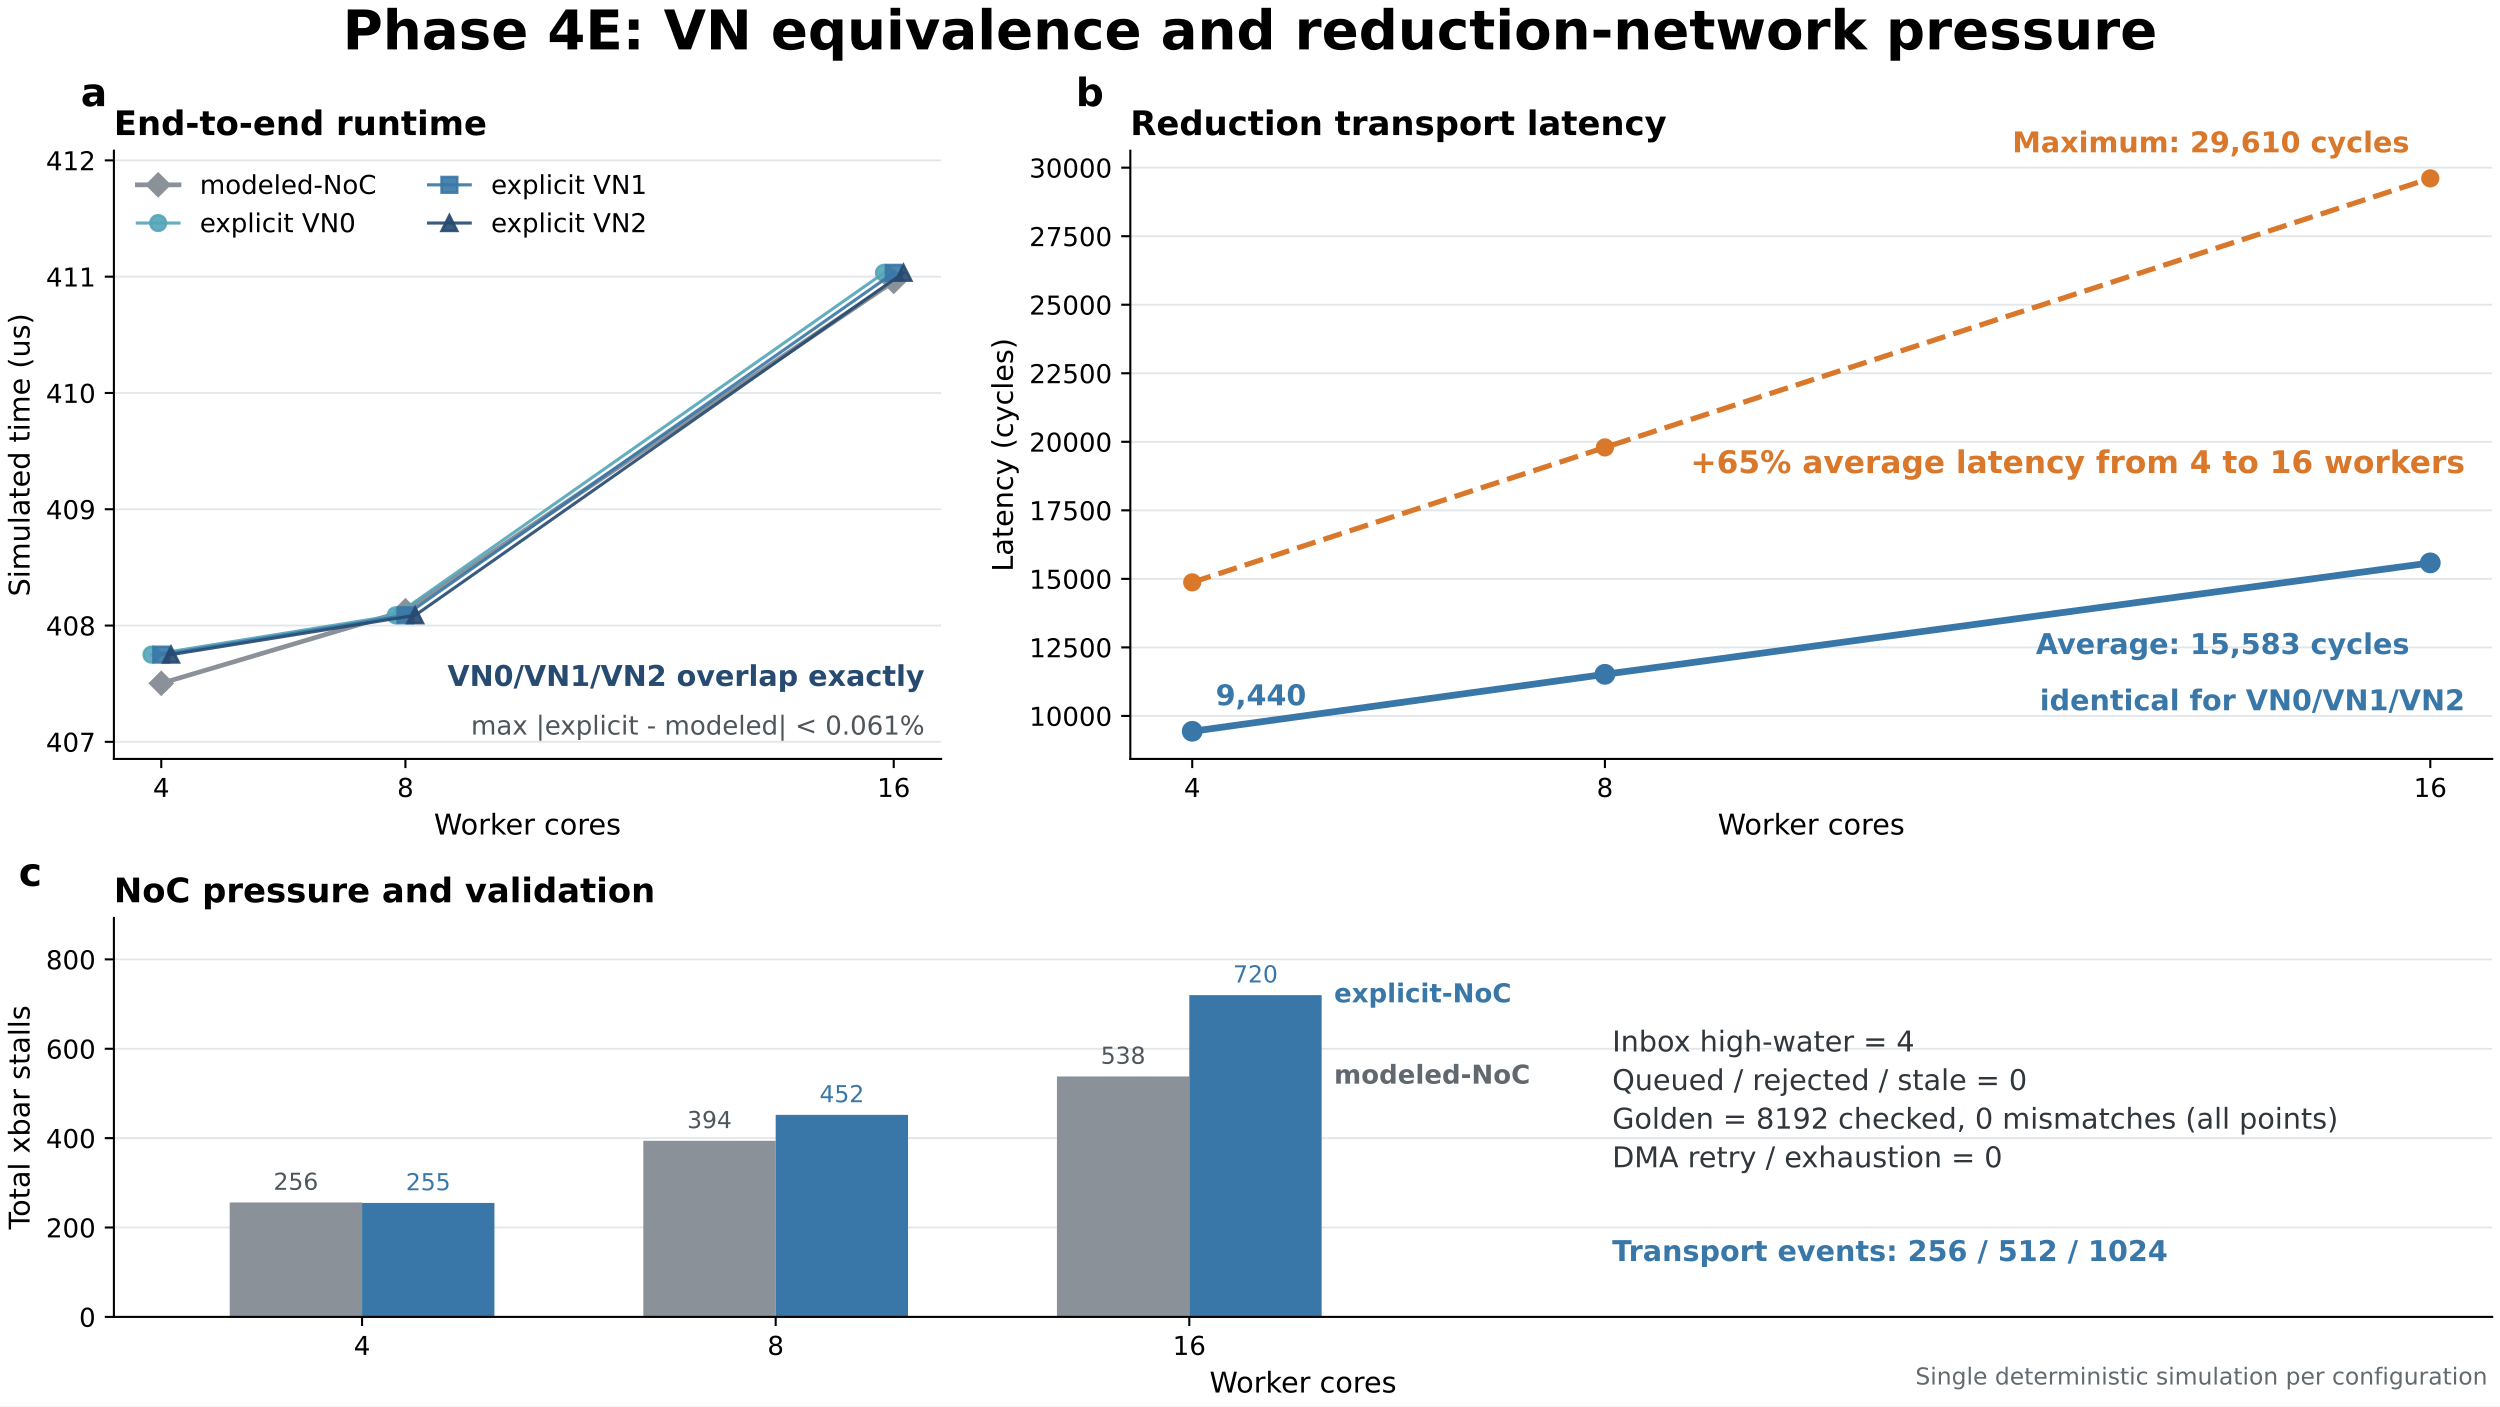
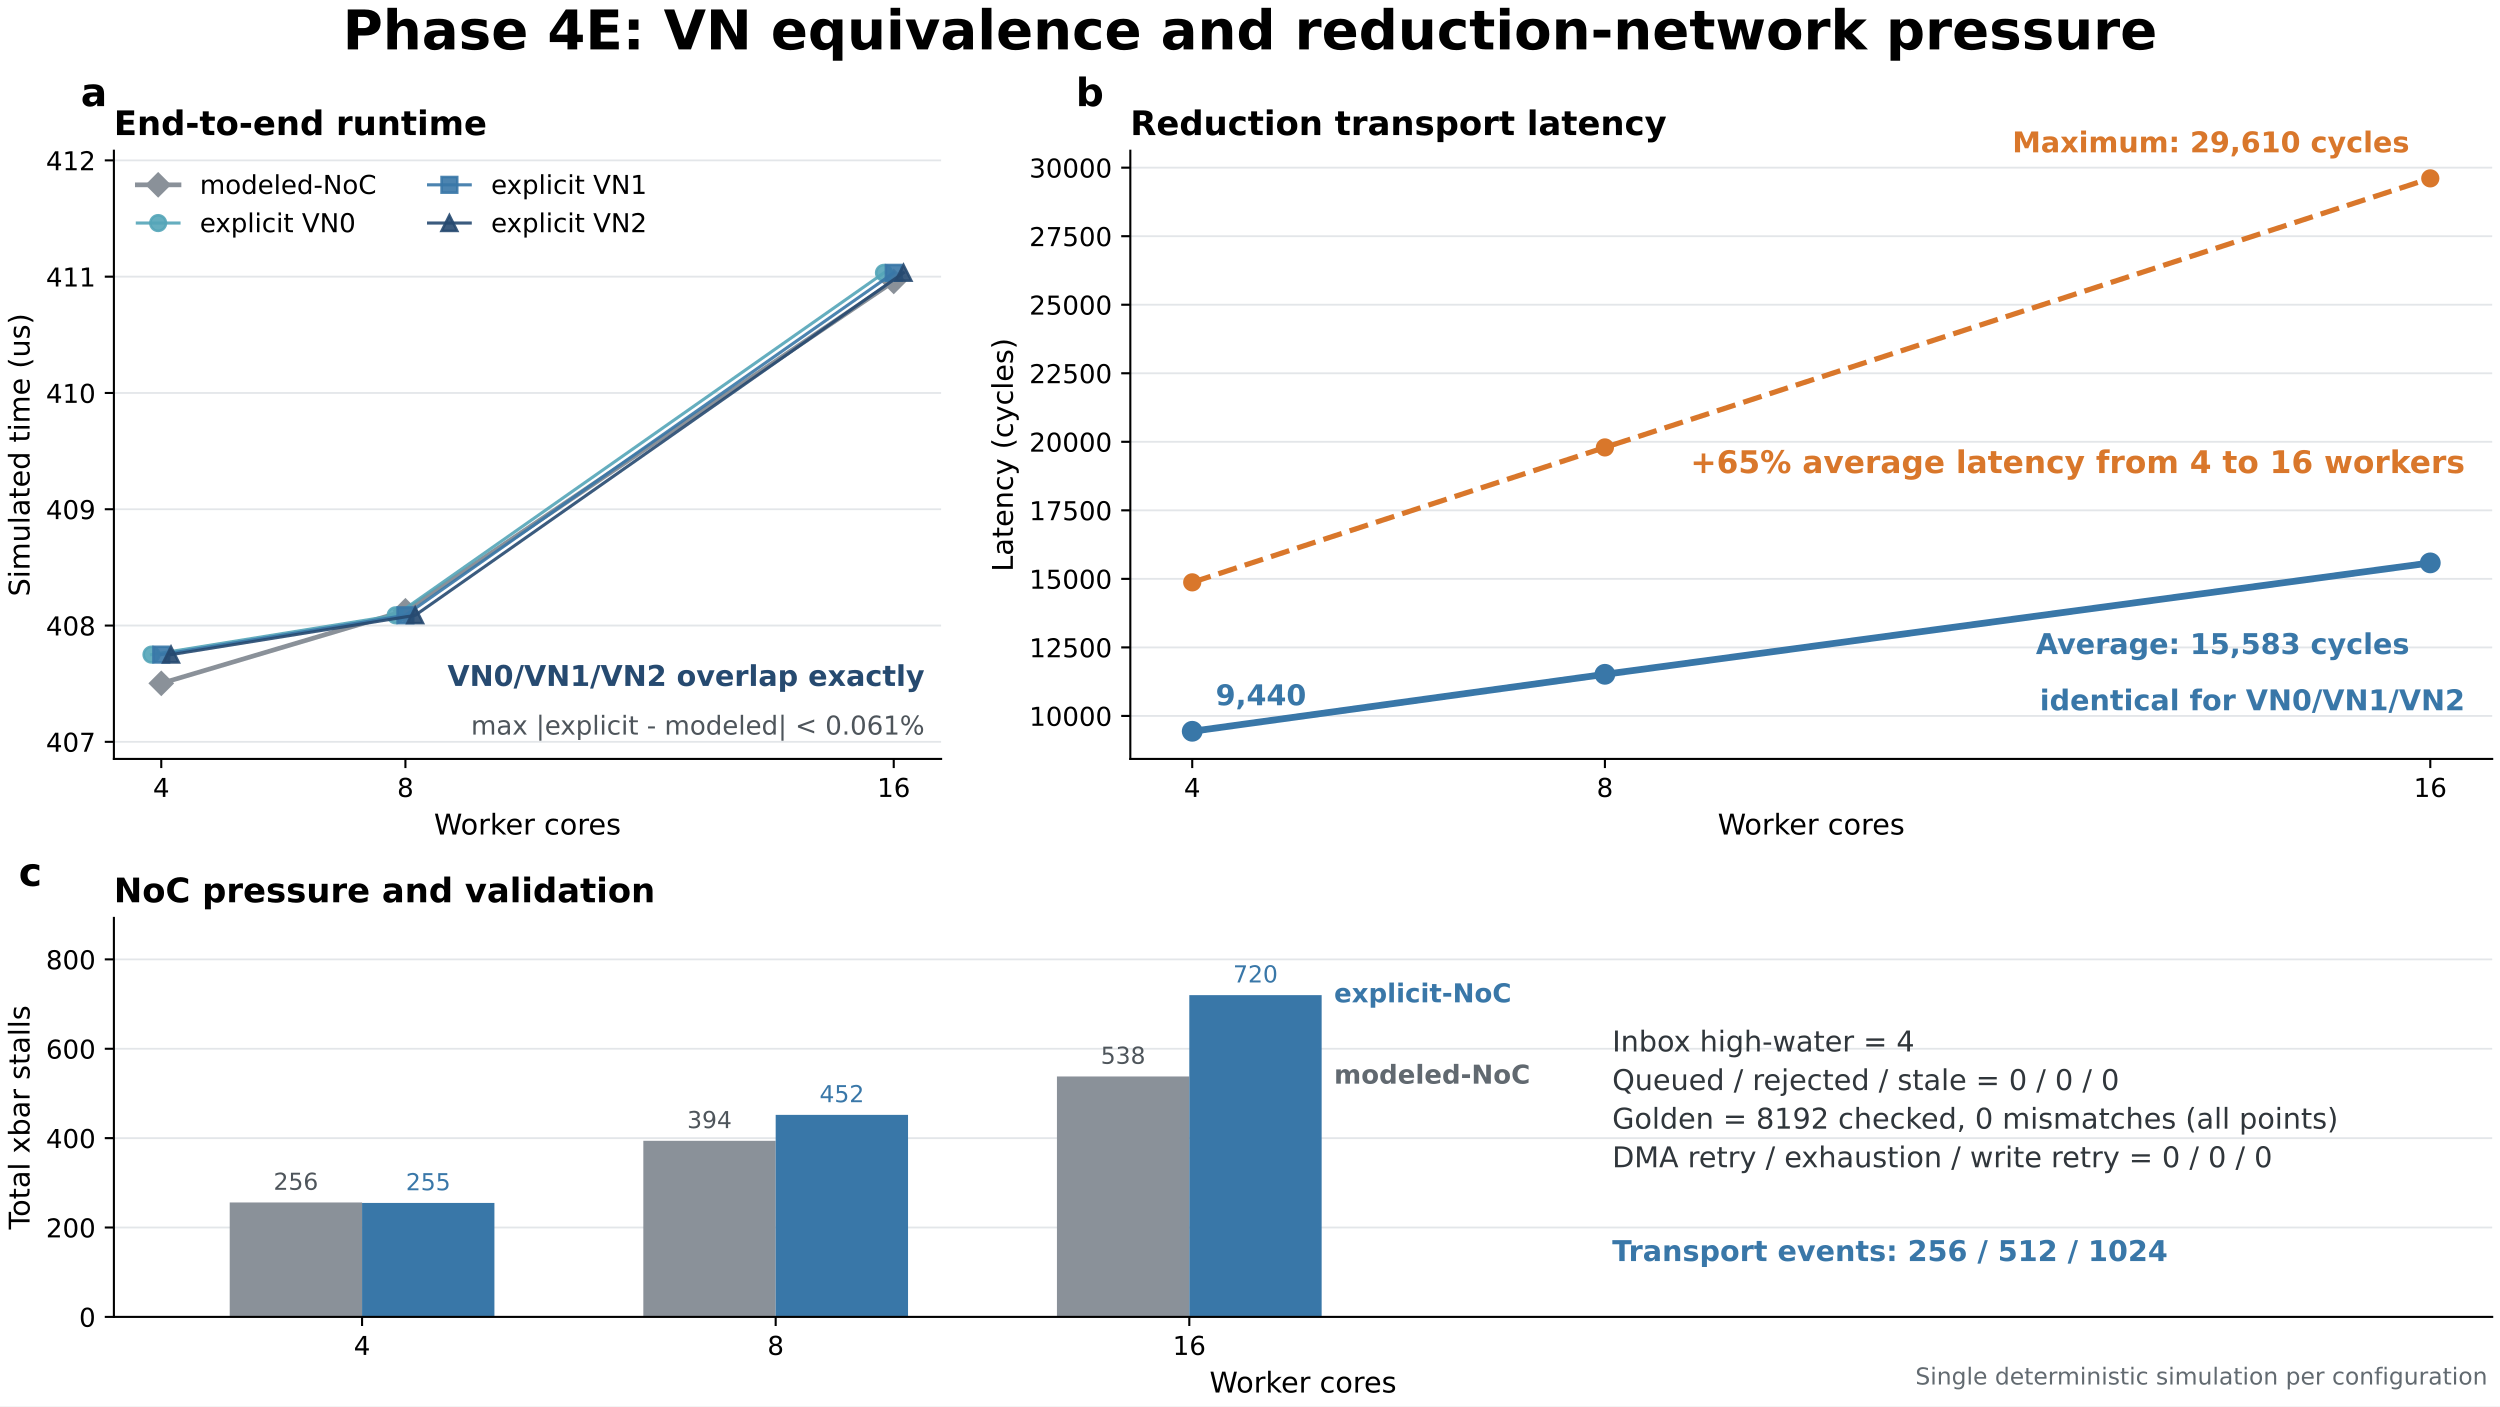
<svg xmlns="http://www.w3.org/2000/svg" xmlns:xlink="http://www.w3.org/1999/xlink" width="959.976pt" height="540pt" viewBox="0 0 959.976 540" version="1.1">
  <defs>
    <style type="text/css">*{stroke-linejoin: round; stroke-linecap: butt}</style>
  </defs>
  <g id="figure_1">
    <g id="patch_1">
-       <path d="M 0 540  L 959.976 540  L 959.976 0  L 0 0  z " style="fill: #ffffff" />
+       <path d="M 0 540 L 959.976 540 L 959.976 0 L 0 0 z " style="fill: #ffffff" />
    </g>
    <g id="axes_1">
      <g id="patch_2">
-         <path d="M 43.734 291.422  L 361.374 291.422  L 361.374 57.875  L 43.734 57.875  z " style="fill: #ffffff" />
+         <path d="M 43.734 291.422 L 361.374 291.422 L 361.374 57.875 L 43.734 57.875 z " style="fill: #ffffff" />
      </g>
      <g id="matplotlib.axis_1">
        <g id="xtick_1">
          <g id="line2d_1">
            <defs>
-               <path id="m1d96135f27" d="M 0 0  L 0 3.5  " style="stroke: #000000; stroke-width: 0.8" />
+               <path id="m1d96135f27" d="M 0 0 L 0 3.5 " style="stroke: #000000; stroke-width: 0.8" />
            </defs>
            <g>
              <use xlink:href="#m1d96135f27" x="61.922" y="291.422" style="stroke: #000000; stroke-width: 0.8" />
            </g>
          </g>
          <g id="text_1">
            <text style="font-size: 10px; font-family: 'DejaVu Sans'; text-anchor: middle" x="61.922" y="306.02" transform="rotate(-0 61.92204 306.0201)">4</text>
          </g>
        </g>
        <g id="xtick_2">
          <g id="line2d_2">
            <g>
              <use xlink:href="#m1d96135f27" x="155.676" y="291.422" style="stroke: #000000; stroke-width: 0.8" />
            </g>
          </g>
          <g id="text_2">
            <text style="font-size: 10px; font-family: 'DejaVu Sans'; text-anchor: middle" x="155.676" y="306.02" transform="rotate(-0 155.6765 306.0201)">8</text>
          </g>
        </g>
        <g id="xtick_3">
          <g id="line2d_3">
            <g>
              <use xlink:href="#m1d96135f27" x="343.185" y="291.422" style="stroke: #000000; stroke-width: 0.8" />
            </g>
          </g>
          <g id="text_3">
            <text style="font-size: 10px; font-family: 'DejaVu Sans'; text-anchor: middle" x="343.185" y="306.02" transform="rotate(-0 343.1854 306.0201)">16</text>
          </g>
        </g>
        <g id="text_4">
          <text style="font-size: 11px; font-family: 'DejaVu Sans'; text-anchor: middle" x="202.554" y="320.458" transform="rotate(-0 202.5537 320.4581)">Worker cores</text>
        </g>
      </g>
      <g id="matplotlib.axis_2">
        <g id="ytick_1">
          <g id="line2d_4">
-             <path d="M 43.734 284.857  L 361.374 284.857  " clip-path="url(#pefad537f59)" style="fill: none; stroke: #d8dce0; stroke-opacity: 0.7; stroke-width: 0.7; stroke-linecap: square" />
+             <path d="M 43.734 284.857 L 361.374 284.857 " clip-path="url(#pefad537f59)" style="fill: none; stroke: #d8dce0; stroke-opacity: 0.7; stroke-width: 0.7; stroke-linecap: square" />
          </g>
          <g id="line2d_5">
            <defs>
-               <path id="md5090e355c" d="M 0 0  L -3.5 0  " style="stroke: #000000; stroke-width: 0.8" />
+               <path id="md5090e355c" d="M 0 0 L -3.5 0 " style="stroke: #000000; stroke-width: 0.8" />
            </defs>
            <g>
              <use xlink:href="#md5090e355c" x="43.734" y="284.857" style="stroke: #000000; stroke-width: 0.8" />
            </g>
          </g>
          <g id="text_5">
            <text style="font-size: 10px; font-family: 'DejaVu Sans'; text-anchor: end" x="36.734" y="288.657" transform="rotate(-0 36.73368 288.6566)">407</text>
          </g>
        </g>
        <g id="ytick_2">
          <g id="line2d_6">
-             <path d="M 43.734 240.202  L 361.374 240.202  " clip-path="url(#pefad537f59)" style="fill: none; stroke: #d8dce0; stroke-opacity: 0.7; stroke-width: 0.7; stroke-linecap: square" />
+             <path d="M 43.734 240.202 L 361.374 240.202 " clip-path="url(#pefad537f59)" style="fill: none; stroke: #d8dce0; stroke-opacity: 0.7; stroke-width: 0.7; stroke-linecap: square" />
          </g>
          <g id="line2d_7">
            <g>
              <use xlink:href="#md5090e355c" x="43.734" y="240.202" style="stroke: #000000; stroke-width: 0.8" />
            </g>
          </g>
          <g id="text_6">
            <text style="font-size: 10px; font-family: 'DejaVu Sans'; text-anchor: end" x="36.734" y="244.001" transform="rotate(-0 36.73368 244.0014)">408</text>
          </g>
        </g>
        <g id="ytick_3">
          <g id="line2d_8">
-             <path d="M 43.734 195.547  L 361.374 195.547  " clip-path="url(#pefad537f59)" style="fill: none; stroke: #d8dce0; stroke-opacity: 0.7; stroke-width: 0.7; stroke-linecap: square" />
+             <path d="M 43.734 195.547 L 361.374 195.547 " clip-path="url(#pefad537f59)" style="fill: none; stroke: #d8dce0; stroke-opacity: 0.7; stroke-width: 0.7; stroke-linecap: square" />
          </g>
          <g id="line2d_9">
            <g>
              <use xlink:href="#md5090e355c" x="43.734" y="195.547" style="stroke: #000000; stroke-width: 0.8" />
            </g>
          </g>
          <g id="text_7">
            <text style="font-size: 10px; font-family: 'DejaVu Sans'; text-anchor: end" x="36.734" y="199.346" transform="rotate(-0 36.73368 199.3462)">409</text>
          </g>
        </g>
        <g id="ytick_4">
          <g id="line2d_10">
-             <path d="M 43.734 150.892  L 361.374 150.892  " clip-path="url(#pefad537f59)" style="fill: none; stroke: #d8dce0; stroke-opacity: 0.7; stroke-width: 0.7; stroke-linecap: square" />
+             <path d="M 43.734 150.892 L 361.374 150.892 " clip-path="url(#pefad537f59)" style="fill: none; stroke: #d8dce0; stroke-opacity: 0.7; stroke-width: 0.7; stroke-linecap: square" />
          </g>
          <g id="line2d_11">
            <g>
              <use xlink:href="#md5090e355c" x="43.734" y="150.892" style="stroke: #000000; stroke-width: 0.8" />
            </g>
          </g>
          <g id="text_8">
            <text style="font-size: 10px; font-family: 'DejaVu Sans'; text-anchor: end" x="36.734" y="154.691" transform="rotate(-0 36.73368 154.691)">410</text>
          </g>
        </g>
        <g id="ytick_5">
          <g id="line2d_12">
-             <path d="M 43.734 106.237  L 361.374 106.237  " clip-path="url(#pefad537f59)" style="fill: none; stroke: #d8dce0; stroke-opacity: 0.7; stroke-width: 0.7; stroke-linecap: square" />
+             <path d="M 43.734 106.237 L 361.374 106.237 " clip-path="url(#pefad537f59)" style="fill: none; stroke: #d8dce0; stroke-opacity: 0.7; stroke-width: 0.7; stroke-linecap: square" />
          </g>
          <g id="line2d_13">
            <g>
              <use xlink:href="#md5090e355c" x="43.734" y="106.237" style="stroke: #000000; stroke-width: 0.8" />
            </g>
          </g>
          <g id="text_9">
            <text style="font-size: 10px; font-family: 'DejaVu Sans'; text-anchor: end" x="36.734" y="110.036" transform="rotate(-0 36.73368 110.0358)">411</text>
          </g>
        </g>
        <g id="ytick_6">
          <g id="line2d_14">
-             <path d="M 43.734 61.581  L 361.374 61.581  " clip-path="url(#pefad537f59)" style="fill: none; stroke: #d8dce0; stroke-opacity: 0.7; stroke-width: 0.7; stroke-linecap: square" />
+             <path d="M 43.734 61.581 L 361.374 61.581 " clip-path="url(#pefad537f59)" style="fill: none; stroke: #d8dce0; stroke-opacity: 0.7; stroke-width: 0.7; stroke-linecap: square" />
          </g>
          <g id="line2d_15">
            <g>
              <use xlink:href="#md5090e355c" x="43.734" y="61.581" style="stroke: #000000; stroke-width: 0.8" />
            </g>
          </g>
          <g id="text_10">
            <text style="font-size: 10px; font-family: 'DejaVu Sans'; text-anchor: end" x="36.734" y="65.381" transform="rotate(-0 36.73368 65.38061)">412</text>
          </g>
        </g>
        <g id="text_11">
          <text style="font-size: 11px; font-family: 'DejaVu Sans'; text-anchor: middle" x="11.359" y="174.648" transform="rotate(-90 11.35852 174.6483)">Simulated time (us)</text>
        </g>
      </g>
      <g id="line2d_16">
-         <path d="M 61.922 262.396  L 155.676 234.531  L 343.185 108.067  " clip-path="url(#pefad537f59)" style="fill: none; stroke: #8a9199; stroke-width: 1.8; stroke-linecap: square" />
+         <path d="M 61.922 262.396 L 155.676 234.531 L 343.185 108.067 " clip-path="url(#pefad537f59)" style="fill: none; stroke: #8a9199; stroke-width: 1.8; stroke-linecap: square" />
        <defs>
-           <path id="m274fca44b8" d="M -0 4.243  L 4.243 0  L 0 -4.243  L -4.243 -0  z " style="stroke: #8a9199; stroke-linejoin: miter" />
+           <path id="m274fca44b8" d="M -0 4.243 L 4.243 0 L 0 -4.243 L -4.243 -0 z " style="stroke: #8a9199; stroke-linejoin: miter" />
        </defs>
        <g clip-path="url(#pefad537f59)">
          <use xlink:href="#m274fca44b8" x="61.922" y="262.396" style="fill: #8a9199; stroke: #8a9199; stroke-linejoin: miter" />
          <use xlink:href="#m274fca44b8" x="155.676" y="234.531" style="fill: #8a9199; stroke: #8a9199; stroke-linejoin: miter" />
          <use xlink:href="#m274fca44b8" x="343.185" y="108.067" style="fill: #8a9199; stroke: #8a9199; stroke-linejoin: miter" />
        </g>
      </g>
      <g id="patch_3">
-         <path d="M 43.734 291.422  L 43.734 57.875  " style="fill: none; stroke: #000000; stroke-width: 0.8; stroke-linejoin: miter; stroke-linecap: square" />
+         <path d="M 43.734 291.422 L 43.734 57.875 " style="fill: none; stroke: #000000; stroke-width: 0.8; stroke-linejoin: miter; stroke-linecap: square" />
      </g>
      <g id="patch_4">
-         <path d="M 43.734 291.422  L 361.374 291.422  " style="fill: none; stroke: #000000; stroke-width: 0.8; stroke-linejoin: miter; stroke-linecap: square" />
+         <path d="M 43.734 291.422 L 361.374 291.422 " style="fill: none; stroke: #000000; stroke-width: 0.8; stroke-linejoin: miter; stroke-linecap: square" />
      </g>
      <g id="line2d_17">
-         <path d="M 58.172 251.366  L 151.926 236.273  L 339.435 104.763  " clip-path="url(#pefad537f59)" style="fill: none; stroke: #55a6b8; stroke-opacity: 0.9; stroke-width: 1.2; stroke-linecap: square" />
+         <path d="M 58.172 251.366 L 151.926 236.273 L 339.435 104.763 " clip-path="url(#pefad537f59)" style="fill: none; stroke: #55a6b8; stroke-opacity: 0.9; stroke-width: 1.2; stroke-linecap: square" />
        <defs>
-           <path id="m7aa54de3fe" d="M 0 3  C 0.796 3 1.559 2.684 2.121 2.121  C 2.684 1.559 3 0.796 3 0  C 3 -0.796 2.684 -1.559 2.121 -2.121  C 1.559 -2.684 0.796 -3 0 -3  C -0.796 -3 -1.559 -2.684 -2.121 -2.121  C -2.684 -1.559 -3 -0.796 -3 0  C -3 0.796 -2.684 1.559 -2.121 2.121  C -1.559 2.684 -0.796 3 0 3  z " style="stroke: #55a6b8; stroke-opacity: 0.9" />
+           <path id="m7aa54de3fe" d="M 0 3 C 0.796 3 1.559 2.684 2.121 2.121 C 2.684 1.559 3 0.796 3 0 C 3 -0.796 2.684 -1.559 2.121 -2.121 C 1.559 -2.684 0.796 -3 0 -3 C -0.796 -3 -1.559 -2.684 -2.121 -2.121 C -2.684 -1.559 -3 -0.796 -3 0 C -3 0.796 -2.684 1.559 -2.121 2.121 C -1.559 2.684 -0.796 3 0 3 z " style="stroke: #55a6b8; stroke-opacity: 0.9" />
        </defs>
        <g clip-path="url(#pefad537f59)">
          <use xlink:href="#m7aa54de3fe" x="58.172" y="251.366" style="fill: #55a6b8; fill-opacity: 0.9; stroke: #55a6b8; stroke-opacity: 0.9" />
          <use xlink:href="#m7aa54de3fe" x="151.926" y="236.273" style="fill: #55a6b8; fill-opacity: 0.9; stroke: #55a6b8; stroke-opacity: 0.9" />
          <use xlink:href="#m7aa54de3fe" x="339.435" y="104.763" style="fill: #55a6b8; fill-opacity: 0.9; stroke: #55a6b8; stroke-opacity: 0.9" />
        </g>
      </g>
      <g id="line2d_18">
-         <path d="M 61.922 251.366  L 155.676 236.273  L 343.185 104.763  " clip-path="url(#pefad537f59)" style="fill: none; stroke: #3977a8; stroke-opacity: 0.9; stroke-width: 1.2; stroke-linecap: square" />
+         <path d="M 61.922 251.366 L 155.676 236.273 L 343.185 104.763 " clip-path="url(#pefad537f59)" style="fill: none; stroke: #3977a8; stroke-opacity: 0.9; stroke-width: 1.2; stroke-linecap: square" />
        <defs>
-           <path id="mff688b323f" d="M -3 3  L 3 3  L 3 -3  L -3 -3  z " style="stroke: #3977a8; stroke-opacity: 0.9; stroke-linejoin: miter" />
+           <path id="mff688b323f" d="M -3 3 L 3 3 L 3 -3 L -3 -3 z " style="stroke: #3977a8; stroke-opacity: 0.9; stroke-linejoin: miter" />
        </defs>
        <g clip-path="url(#pefad537f59)">
          <use xlink:href="#mff688b323f" x="61.922" y="251.366" style="fill: #3977a8; fill-opacity: 0.9; stroke: #3977a8; stroke-opacity: 0.9; stroke-linejoin: miter" />
          <use xlink:href="#mff688b323f" x="155.676" y="236.273" style="fill: #3977a8; fill-opacity: 0.9; stroke: #3977a8; stroke-opacity: 0.9; stroke-linejoin: miter" />
          <use xlink:href="#mff688b323f" x="343.185" y="104.763" style="fill: #3977a8; fill-opacity: 0.9; stroke: #3977a8; stroke-opacity: 0.9; stroke-linejoin: miter" />
        </g>
      </g>
      <g id="line2d_19">
-         <path d="M 65.672 251.366  L 159.427 236.273  L 346.936 104.763  " clip-path="url(#pefad537f59)" style="fill: none; stroke: #264a70; stroke-opacity: 0.9; stroke-width: 1.2; stroke-linecap: square" />
+         <path d="M 65.672 251.366 L 159.427 236.273 L 346.936 104.763 " clip-path="url(#pefad537f59)" style="fill: none; stroke: #264a70; stroke-opacity: 0.9; stroke-width: 1.2; stroke-linecap: square" />
        <defs>
-           <path id="mcbf714a812" d="M 0 -3  L -3 3  L 3 3  z " style="stroke: #264a70; stroke-opacity: 0.9; stroke-linejoin: miter" />
+           <path id="mcbf714a812" d="M 0 -3 L -3 3 L 3 3 z " style="stroke: #264a70; stroke-opacity: 0.9; stroke-linejoin: miter" />
        </defs>
        <g clip-path="url(#pefad537f59)">
          <use xlink:href="#mcbf714a812" x="65.672" y="251.366" style="fill: #264a70; fill-opacity: 0.9; stroke: #264a70; stroke-opacity: 0.9; stroke-linejoin: miter" />
          <use xlink:href="#mcbf714a812" x="159.427" y="236.273" style="fill: #264a70; fill-opacity: 0.9; stroke: #264a70; stroke-opacity: 0.9; stroke-linejoin: miter" />
          <use xlink:href="#mcbf714a812" x="346.936" y="104.763" style="fill: #264a70; fill-opacity: 0.9; stroke: #264a70; stroke-opacity: 0.9; stroke-linejoin: miter" />
        </g>
      </g>
      <g id="text_12">
        <text style="font-weight: 700; font-size: 11px; font-family: 'DejaVu Sans'; text-anchor: end; fill: #264a70" x="355.021" y="263.396" transform="rotate(-0 355.021 263.3961)">VN0/VN1/VN2 overlap exactly</text>
      </g>
      <g id="text_13">
        <text style="font-size: 10px; font-family: 'DejaVu Sans'; text-anchor: end; fill: #4e555b" x="355.021" y="282.08" transform="rotate(-0 355.021 282.0798)">max |explicit - modeled| &lt; 0.061%</text>
      </g>
      <g id="text_14">
        <text style="font-weight: 700; font-size: 15px; font-family: 'DejaVu Sans'; text-anchor: start" x="31.028" y="40.743" transform="rotate(-0 31.02807 40.74268)">a</text>
      </g>
      <g id="text_15">
        <text style="font-weight: 700; font-size: 13px; font-family: 'DejaVu Sans'; text-anchor: start" x="43.734" y="51.875" transform="rotate(-0 43.73368 51.87501)">End-to-end runtime</text>
      </g>
      <g id="legend_1">
        <g id="line2d_20">
-           <path d="M 52.734 70.973  L 60.734 70.973  L 68.734 70.973  " style="fill: none; stroke: #8a9199; stroke-width: 1.8; stroke-linecap: square" />
+           <path d="M 52.734 70.973 L 60.734 70.973 L 68.734 70.973 " style="fill: none; stroke: #8a9199; stroke-width: 1.8; stroke-linecap: square" />
          <g>
            <use xlink:href="#m274fca44b8" x="60.734" y="70.973" style="fill: #8a9199; stroke: #8a9199; stroke-linejoin: miter" />
          </g>
        </g>
        <g id="text_16">
          <text style="font-size: 10px; font-family: 'DejaVu Sans'; text-anchor: start" x="76.734" y="74.473" transform="rotate(-0 76.73368 74.47345)">modeled-NoC</text>
        </g>
        <g id="line2d_21">
-           <path d="M 52.734 85.652  L 60.734 85.652  L 68.734 85.652  " style="fill: none; stroke: #55a6b8; stroke-opacity: 0.9; stroke-width: 1.2; stroke-linecap: square" />
+           <path d="M 52.734 85.652 L 60.734 85.652 L 68.734 85.652 " style="fill: none; stroke: #55a6b8; stroke-opacity: 0.9; stroke-width: 1.2; stroke-linecap: square" />
          <g>
            <use xlink:href="#m7aa54de3fe" x="60.734" y="85.652" style="fill: #55a6b8; fill-opacity: 0.9; stroke: #55a6b8; stroke-opacity: 0.9" />
          </g>
        </g>
        <g id="text_17">
          <text style="font-size: 10px; font-family: 'DejaVu Sans'; text-anchor: start" x="76.734" y="89.152" transform="rotate(-0 76.73368 89.15158)">explicit VN0</text>
        </g>
        <g id="line2d_22">
-           <path d="M 164.565 70.973  L 172.565 70.973  L 180.565 70.973  " style="fill: none; stroke: #3977a8; stroke-opacity: 0.9; stroke-width: 1.2; stroke-linecap: square" />
+           <path d="M 164.565 70.973 L 172.565 70.973 L 180.565 70.973 " style="fill: none; stroke: #3977a8; stroke-opacity: 0.9; stroke-width: 1.2; stroke-linecap: square" />
          <g>
            <use xlink:href="#mff688b323f" x="172.565" y="70.973" style="fill: #3977a8; fill-opacity: 0.9; stroke: #3977a8; stroke-opacity: 0.9; stroke-linejoin: miter" />
          </g>
        </g>
        <g id="text_18">
          <text style="font-size: 10px; font-family: 'DejaVu Sans'; text-anchor: start" x="188.565" y="74.473" transform="rotate(-0 188.5649 74.47345)">explicit VN1</text>
        </g>
        <g id="line2d_23">
-           <path d="M 164.565 85.652  L 172.565 85.652  L 180.565 85.652  " style="fill: none; stroke: #264a70; stroke-opacity: 0.9; stroke-width: 1.2; stroke-linecap: square" />
+           <path d="M 164.565 85.652 L 172.565 85.652 L 180.565 85.652 " style="fill: none; stroke: #264a70; stroke-opacity: 0.9; stroke-width: 1.2; stroke-linecap: square" />
          <g>
            <use xlink:href="#mcbf714a812" x="172.565" y="85.652" style="fill: #264a70; fill-opacity: 0.9; stroke: #264a70; stroke-opacity: 0.9; stroke-linejoin: miter" />
          </g>
        </g>
        <g id="text_19">
          <text style="font-size: 10px; font-family: 'DejaVu Sans'; text-anchor: start" x="188.565" y="89.152" transform="rotate(-0 188.5649 89.15158)">explicit VN2</text>
        </g>
      </g>
    </g>
    <g id="axes_2">
      <g id="patch_5">
-         <path d="M 434.032 291.422  L 956.976 291.422  L 956.976 57.875  L 434.032 57.875  z " style="fill: #ffffff" />
+         <path d="M 434.032 291.422 L 956.976 291.422 L 956.976 57.875 L 434.032 57.875 z " style="fill: #ffffff" />
      </g>
      <g id="matplotlib.axis_3">
        <g id="xtick_4">
          <g id="line2d_24">
            <g>
              <use xlink:href="#m1d96135f27" x="457.802" y="291.422" style="stroke: #000000; stroke-width: 0.8" />
            </g>
          </g>
          <g id="text_20">
            <text style="font-size: 10px; font-family: 'DejaVu Sans'; text-anchor: middle" x="457.802" y="306.02" transform="rotate(-0 457.8019 306.0201)">4</text>
          </g>
        </g>
        <g id="xtick_5">
          <g id="line2d_25">
            <g>
              <use xlink:href="#m1d96135f27" x="616.27" y="291.422" style="stroke: #000000; stroke-width: 0.8" />
            </g>
          </g>
          <g id="text_21">
            <text style="font-size: 10px; font-family: 'DejaVu Sans'; text-anchor: middle" x="616.27" y="306.02" transform="rotate(-0 616.2698 306.0201)">8</text>
          </g>
        </g>
        <g id="xtick_6">
          <g id="line2d_26">
            <g>
              <use xlink:href="#m1d96135f27" x="933.206" y="291.422" style="stroke: #000000; stroke-width: 0.8" />
            </g>
          </g>
          <g id="text_22">
            <text style="font-size: 10px; font-family: 'DejaVu Sans'; text-anchor: middle" x="933.206" y="306.02" transform="rotate(-0 933.2056 306.0201)">16</text>
          </g>
        </g>
        <g id="text_23">
          <text style="font-size: 11px; font-family: 'DejaVu Sans'; text-anchor: middle" x="695.504" y="320.458" transform="rotate(-0 695.5037 320.4581)">Worker cores</text>
        </g>
      </g>
      <g id="matplotlib.axis_4">
        <g id="ytick_7">
          <g id="line2d_27">
-             <path d="M 434.032 274.912  L 956.976 274.912  " clip-path="url(#p5e0095dcc5)" style="fill: none; stroke: #d8dce0; stroke-opacity: 0.7; stroke-width: 0.7; stroke-linecap: square" />
+             <path d="M 434.032 274.912 L 956.976 274.912 " clip-path="url(#p5e0095dcc5)" style="fill: none; stroke: #d8dce0; stroke-opacity: 0.7; stroke-width: 0.7; stroke-linecap: square" />
          </g>
          <g id="line2d_28">
            <g>
              <use xlink:href="#md5090e355c" x="434.032" y="274.912" style="stroke: #000000; stroke-width: 0.8" />
            </g>
          </g>
          <g id="text_24">
            <text style="font-size: 10px; font-family: 'DejaVu Sans'; text-anchor: end" x="427.032" y="278.711" transform="rotate(-0 427.0317 278.7107)">10000</text>
          </g>
        </g>
        <g id="ytick_8">
          <g id="line2d_29">
-             <path d="M 434.032 248.596  L 956.976 248.596  " clip-path="url(#p5e0095dcc5)" style="fill: none; stroke: #d8dce0; stroke-opacity: 0.7; stroke-width: 0.7; stroke-linecap: square" />
+             <path d="M 434.032 248.596 L 956.976 248.596 " clip-path="url(#p5e0095dcc5)" style="fill: none; stroke: #d8dce0; stroke-opacity: 0.7; stroke-width: 0.7; stroke-linecap: square" />
          </g>
          <g id="line2d_30">
            <g>
              <use xlink:href="#md5090e355c" x="434.032" y="248.596" style="stroke: #000000; stroke-width: 0.8" />
            </g>
          </g>
          <g id="text_25">
            <text style="font-size: 10px; font-family: 'DejaVu Sans'; text-anchor: end" x="427.032" y="252.395" transform="rotate(-0 427.0317 252.395)">12500</text>
          </g>
        </g>
        <g id="ytick_9">
          <g id="line2d_31">
-             <path d="M 434.032 222.28  L 956.976 222.28  " clip-path="url(#p5e0095dcc5)" style="fill: none; stroke: #d8dce0; stroke-opacity: 0.7; stroke-width: 0.7; stroke-linecap: square" />
+             <path d="M 434.032 222.28 L 956.976 222.28 " clip-path="url(#p5e0095dcc5)" style="fill: none; stroke: #d8dce0; stroke-opacity: 0.7; stroke-width: 0.7; stroke-linecap: square" />
          </g>
          <g id="line2d_32">
            <g>
              <use xlink:href="#md5090e355c" x="434.032" y="222.28" style="stroke: #000000; stroke-width: 0.8" />
            </g>
          </g>
          <g id="text_26">
            <text style="font-size: 10px; font-family: 'DejaVu Sans'; text-anchor: end" x="427.032" y="226.079" transform="rotate(-0 427.0317 226.0792)">15000</text>
          </g>
        </g>
        <g id="ytick_10">
          <g id="line2d_33">
-             <path d="M 434.032 195.964  L 956.976 195.964  " clip-path="url(#p5e0095dcc5)" style="fill: none; stroke: #d8dce0; stroke-opacity: 0.7; stroke-width: 0.7; stroke-linecap: square" />
+             <path d="M 434.032 195.964 L 956.976 195.964 " clip-path="url(#p5e0095dcc5)" style="fill: none; stroke: #d8dce0; stroke-opacity: 0.7; stroke-width: 0.7; stroke-linecap: square" />
          </g>
          <g id="line2d_34">
            <g>
              <use xlink:href="#md5090e355c" x="434.032" y="195.964" style="stroke: #000000; stroke-width: 0.8" />
            </g>
          </g>
          <g id="text_27">
            <text style="font-size: 10px; font-family: 'DejaVu Sans'; text-anchor: end" x="427.032" y="199.763" transform="rotate(-0 427.0317 199.7635)">17500</text>
          </g>
        </g>
        <g id="ytick_11">
          <g id="line2d_35">
-             <path d="M 434.032 169.649  L 956.976 169.649  " clip-path="url(#p5e0095dcc5)" style="fill: none; stroke: #d8dce0; stroke-opacity: 0.7; stroke-width: 0.7; stroke-linecap: square" />
+             <path d="M 434.032 169.649 L 956.976 169.649 " clip-path="url(#p5e0095dcc5)" style="fill: none; stroke: #d8dce0; stroke-opacity: 0.7; stroke-width: 0.7; stroke-linecap: square" />
          </g>
          <g id="line2d_36">
            <g>
              <use xlink:href="#md5090e355c" x="434.032" y="169.649" style="stroke: #000000; stroke-width: 0.8" />
            </g>
          </g>
          <g id="text_28">
            <text style="font-size: 10px; font-family: 'DejaVu Sans'; text-anchor: end" x="427.032" y="173.448" transform="rotate(-0 427.0317 173.4477)">20000</text>
          </g>
        </g>
        <g id="ytick_12">
          <g id="line2d_37">
-             <path d="M 434.032 143.333  L 956.976 143.333  " clip-path="url(#p5e0095dcc5)" style="fill: none; stroke: #d8dce0; stroke-opacity: 0.7; stroke-width: 0.7; stroke-linecap: square" />
+             <path d="M 434.032 143.333 L 956.976 143.333 " clip-path="url(#p5e0095dcc5)" style="fill: none; stroke: #d8dce0; stroke-opacity: 0.7; stroke-width: 0.7; stroke-linecap: square" />
          </g>
          <g id="line2d_38">
            <g>
              <use xlink:href="#md5090e355c" x="434.032" y="143.333" style="stroke: #000000; stroke-width: 0.8" />
            </g>
          </g>
          <g id="text_29">
            <text style="font-size: 10px; font-family: 'DejaVu Sans'; text-anchor: end" x="427.032" y="147.132" transform="rotate(-0 427.0317 147.132)">22500</text>
          </g>
        </g>
        <g id="ytick_13">
          <g id="line2d_39">
-             <path d="M 434.032 117.017  L 956.976 117.017  " clip-path="url(#p5e0095dcc5)" style="fill: none; stroke: #d8dce0; stroke-opacity: 0.7; stroke-width: 0.7; stroke-linecap: square" />
+             <path d="M 434.032 117.017 L 956.976 117.017 " clip-path="url(#p5e0095dcc5)" style="fill: none; stroke: #d8dce0; stroke-opacity: 0.7; stroke-width: 0.7; stroke-linecap: square" />
          </g>
          <g id="line2d_40">
            <g>
              <use xlink:href="#md5090e355c" x="434.032" y="117.017" style="stroke: #000000; stroke-width: 0.8" />
            </g>
          </g>
          <g id="text_30">
            <text style="font-size: 10px; font-family: 'DejaVu Sans'; text-anchor: end" x="427.032" y="120.816" transform="rotate(-0 427.0317 120.8162)">25000</text>
          </g>
        </g>
        <g id="ytick_14">
          <g id="line2d_41">
-             <path d="M 434.032 90.701  L 956.976 90.701  " clip-path="url(#p5e0095dcc5)" style="fill: none; stroke: #d8dce0; stroke-opacity: 0.7; stroke-width: 0.7; stroke-linecap: square" />
+             <path d="M 434.032 90.701 L 956.976 90.701 " clip-path="url(#p5e0095dcc5)" style="fill: none; stroke: #d8dce0; stroke-opacity: 0.7; stroke-width: 0.7; stroke-linecap: square" />
          </g>
          <g id="line2d_42">
            <g>
              <use xlink:href="#md5090e355c" x="434.032" y="90.701" style="stroke: #000000; stroke-width: 0.8" />
            </g>
          </g>
          <g id="text_31">
            <text style="font-size: 10px; font-family: 'DejaVu Sans'; text-anchor: end" x="427.032" y="94.5" transform="rotate(-0 427.0317 94.50048)">27500</text>
          </g>
        </g>
        <g id="ytick_15">
          <g id="line2d_43">
-             <path d="M 434.032 64.386  L 956.976 64.386  " clip-path="url(#p5e0095dcc5)" style="fill: none; stroke: #d8dce0; stroke-opacity: 0.7; stroke-width: 0.7; stroke-linecap: square" />
+             <path d="M 434.032 64.386 L 956.976 64.386 " clip-path="url(#p5e0095dcc5)" style="fill: none; stroke: #d8dce0; stroke-opacity: 0.7; stroke-width: 0.7; stroke-linecap: square" />
          </g>
          <g id="line2d_44">
            <g>
              <use xlink:href="#md5090e355c" x="434.032" y="64.386" style="stroke: #000000; stroke-width: 0.8" />
            </g>
          </g>
          <g id="text_32">
            <text style="font-size: 10px; font-family: 'DejaVu Sans'; text-anchor: end" x="427.032" y="68.185" transform="rotate(-0 427.0317 68.18473)">30000</text>
          </g>
        </g>
        <g id="text_33">
          <text style="font-size: 11px; font-family: 'DejaVu Sans'; text-anchor: middle" x="388.932" y="174.648" transform="rotate(-90 388.9316 174.6483)">Latency (cycles)</text>
        </g>
      </g>
      <g id="line2d_45">
-         <path d="M 457.802 280.806  L 616.27 258.925  L 933.206 216.143  " clip-path="url(#p5e0095dcc5)" style="fill: none; stroke: #3977a8; stroke-width: 2.6; stroke-linecap: square" />
+         <path d="M 457.802 280.806 L 616.27 258.925 L 933.206 216.143 " clip-path="url(#p5e0095dcc5)" style="fill: none; stroke: #3977a8; stroke-width: 2.6; stroke-linecap: square" />
        <defs>
-           <path id="m6882d82457" d="M 0 3.5  C 0.928 3.5 1.819 3.131 2.475 2.475  C 3.131 1.819 3.5 0.928 3.5 0  C 3.5 -0.928 3.131 -1.819 2.475 -2.475  C 1.819 -3.131 0.928 -3.5 0 -3.5  C -0.928 -3.5 -1.819 -3.131 -2.475 -2.475  C -3.131 -1.819 -3.5 -0.928 -3.5 0  C -3.5 0.928 -3.131 1.819 -2.475 2.475  C -1.819 3.131 -0.928 3.5 0 3.5  z " style="stroke: #3977a8" />
+           <path id="m6882d82457" d="M 0 3.5 C 0.928 3.5 1.819 3.131 2.475 2.475 C 3.131 1.819 3.5 0.928 3.5 0 C 3.5 -0.928 3.131 -1.819 2.475 -2.475 C 1.819 -3.131 0.928 -3.5 0 -3.5 C -0.928 -3.5 -1.819 -3.131 -2.475 -2.475 C -3.131 -1.819 -3.5 -0.928 -3.5 0 C -3.5 0.928 -3.131 1.819 -2.475 2.475 C -1.819 3.131 -0.928 3.5 0 3.5 z " style="stroke: #3977a8" />
        </defs>
        <g clip-path="url(#p5e0095dcc5)">
          <use xlink:href="#m6882d82457" x="457.802" y="280.806" style="fill: #3977a8; stroke: #3977a8" />
          <use xlink:href="#m6882d82457" x="616.27" y="258.925" style="fill: #3977a8; stroke: #3977a8" />
          <use xlink:href="#m6882d82457" x="933.206" y="216.143" style="fill: #3977a8; stroke: #3977a8" />
        </g>
      </g>
      <g id="line2d_46">
-         <path d="M 457.802 223.617  L 616.27 171.806  L 933.206 68.491  " clip-path="url(#p5e0095dcc5)" style="fill: none; stroke-dasharray: 7.4,3.2; stroke-dashoffset: 0; stroke: #d9772b; stroke-width: 2" />
+         <path d="M 457.802 223.617 L 616.27 171.806 L 933.206 68.491 " clip-path="url(#p5e0095dcc5)" style="fill: none; stroke-dasharray: 7.4,3.2; stroke-dashoffset: 0; stroke: #d9772b; stroke-width: 2" />
        <defs>
-           <path id="m9de6fdcabe" d="M 0 3  C 0.796 3 1.559 2.684 2.121 2.121  C 2.684 1.559 3 0.796 3 0  C 3 -0.796 2.684 -1.559 2.121 -2.121  C 1.559 -2.684 0.796 -3 0 -3  C -0.796 -3 -1.559 -2.684 -2.121 -2.121  C -2.684 -1.559 -3 -0.796 -3 0  C -3 0.796 -2.684 1.559 -2.121 2.121  C -1.559 2.684 -0.796 3 0 3  z " style="stroke: #d9772b" />
+           <path id="m9de6fdcabe" d="M 0 3 C 0.796 3 1.559 2.684 2.121 2.121 C 2.684 1.559 3 0.796 3 0 C 3 -0.796 2.684 -1.559 2.121 -2.121 C 1.559 -2.684 0.796 -3 0 -3 C -0.796 -3 -1.559 -2.684 -2.121 -2.121 C -2.684 -1.559 -3 -0.796 -3 0 C -3 0.796 -2.684 1.559 -2.121 2.121 C -1.559 2.684 -0.796 3 0 3 z " style="stroke: #d9772b" />
        </defs>
        <g clip-path="url(#p5e0095dcc5)">
          <use xlink:href="#m9de6fdcabe" x="457.802" y="223.617" style="fill: #d9772b; stroke: #d9772b" />
          <use xlink:href="#m9de6fdcabe" x="616.27" y="171.806" style="fill: #d9772b; stroke: #d9772b" />
          <use xlink:href="#m9de6fdcabe" x="933.206" y="68.491" style="fill: #d9772b; stroke: #d9772b" />
        </g>
      </g>
      <g id="patch_6">
-         <path d="M 434.032 291.422  L 434.032 57.875  " style="fill: none; stroke: #000000; stroke-width: 0.8; stroke-linejoin: miter; stroke-linecap: square" />
+         <path d="M 434.032 291.422 L 434.032 57.875 " style="fill: none; stroke: #000000; stroke-width: 0.8; stroke-linejoin: miter; stroke-linecap: square" />
      </g>
      <g id="patch_7">
-         <path d="M 434.032 291.422  L 956.976 291.422  " style="fill: none; stroke: #000000; stroke-width: 0.8; stroke-linejoin: miter; stroke-linecap: square" />
+         <path d="M 434.032 291.422 L 956.976 291.422 " style="fill: none; stroke: #000000; stroke-width: 0.8; stroke-linejoin: miter; stroke-linecap: square" />
      </g>
      <g id="text_34">
        <text style="font-weight: 700; font-size: 11px; font-family: 'DejaVu Sans'; text-anchor: start; fill: #3977a8" x="466.802" y="270.806" transform="rotate(-0 466.8019 270.8059)">9,440</text>
      </g>
      <g id="text_35">
        <text style="font-weight: 700; font-size: 11px; font-family: 'DejaVu Sans'; text-anchor: end; fill: #3977a8" x="925.206" y="251.143" transform="rotate(-0 925.2056 251.1432)">Average: 15,583 cycles</text>
      </g>
      <g id="text_36">
        <text style="font-weight: 700; font-size: 11px; font-family: 'DejaVu Sans'; text-anchor: end; fill: #d9772b" x="925.206" y="58.491" transform="rotate(-0 925.2056 58.49077)">Maximum: 29,610 cycles</text>
      </g>
      <g id="text_37">
        <text style="font-weight: 700; font-size: 12px; font-family: 'DejaVu Sans'; text-anchor: end; fill: #d9772b" x="946.517" y="181.655" transform="rotate(-0 946.5169 181.6547)">+65% average latency from 4 to 16 workers</text>
      </g>
      <g id="text_38">
        <text style="font-weight: 700; font-size: 11px; font-family: 'DejaVu Sans'; text-anchor: end; fill: #3977a8" x="946.517" y="272.738" transform="rotate(-0 946.5169 272.7379)">identical for VN0/VN1/VN2</text>
      </g>
      <g id="text_39">
        <text style="font-weight: 700; font-size: 15px; font-family: 'DejaVu Sans'; text-anchor: start" x="413.114" y="40.743" transform="rotate(-0 413.114 40.74268)">b</text>
      </g>
      <g id="text_40">
        <text style="font-weight: 700; font-size: 13px; font-family: 'DejaVu Sans'; text-anchor: start" x="434.032" y="51.875" transform="rotate(-0 434.0317 51.87501)">Reduction transport latency</text>
      </g>
    </g>
    <g id="axes_3">
      <g id="patch_8">
-         <path d="M 43.734 505.676  L 956.976 505.676  L 956.976 352.469  L 43.734 352.469  z " style="fill: #ffffff" />
+         <path d="M 43.734 505.676 L 956.976 505.676 L 956.976 352.469 L 43.734 352.469 z " style="fill: #ffffff" />
      </g>
      <g id="matplotlib.axis_5">
        <g id="xtick_7">
          <g id="line2d_47">
            <g>
              <use xlink:href="#m1d96135f27" x="139.029" y="505.676" style="stroke: #000000; stroke-width: 0.8" />
            </g>
          </g>
          <g id="text_41">
            <text style="font-size: 10px; font-family: 'DejaVu Sans'; text-anchor: middle" x="139.029" y="520.274" transform="rotate(-0 139.0285 520.2741)">4</text>
          </g>
        </g>
        <g id="xtick_8">
          <g id="line2d_48">
            <g>
              <use xlink:href="#m1d96135f27" x="297.853" y="505.676" style="stroke: #000000; stroke-width: 0.8" />
            </g>
          </g>
          <g id="text_42">
            <text style="font-size: 10px; font-family: 'DejaVu Sans'; text-anchor: middle" x="297.853" y="520.274" transform="rotate(-0 297.8532 520.2741)">8</text>
          </g>
        </g>
        <g id="xtick_9">
          <g id="line2d_49">
            <g>
              <use xlink:href="#m1d96135f27" x="456.678" y="505.676" style="stroke: #000000; stroke-width: 0.8" />
            </g>
          </g>
          <g id="text_43">
            <text style="font-size: 10px; font-family: 'DejaVu Sans'; text-anchor: middle" x="456.678" y="520.274" transform="rotate(-0 456.6779 520.2741)">16</text>
          </g>
        </g>
        <g id="text_44">
          <text style="font-size: 11px; font-family: 'DejaVu Sans'; text-anchor: middle" x="500.355" y="534.712" transform="rotate(-0 500.3547 534.7121)">Worker cores</text>
        </g>
      </g>
      <g id="matplotlib.axis_6">
        <g id="ytick_16">
          <g id="line2d_50">
-             <path d="M 43.734 505.676  L 956.976 505.676  " clip-path="url(#p581220deda)" style="fill: none; stroke: #d8dce0; stroke-opacity: 0.7; stroke-width: 0.7; stroke-linecap: square" />
+             <path d="M 43.734 505.676 L 956.976 505.676 " clip-path="url(#p581220deda)" style="fill: none; stroke: #d8dce0; stroke-opacity: 0.7; stroke-width: 0.7; stroke-linecap: square" />
          </g>
          <g id="line2d_51">
            <g>
              <use xlink:href="#md5090e355c" x="43.734" y="505.676" style="stroke: #000000; stroke-width: 0.8" />
            </g>
          </g>
          <g id="text_45">
            <text style="font-size: 10px; font-family: 'DejaVu Sans'; text-anchor: end" x="36.734" y="509.475" transform="rotate(-0 36.73368 509.4749)">0</text>
          </g>
        </g>
        <g id="ytick_17">
          <g id="line2d_52">
-             <path d="M 43.734 471.355  L 956.976 471.355  " clip-path="url(#p581220deda)" style="fill: none; stroke: #d8dce0; stroke-opacity: 0.7; stroke-width: 0.7; stroke-linecap: square" />
+             <path d="M 43.734 471.355 L 956.976 471.355 " clip-path="url(#p581220deda)" style="fill: none; stroke: #d8dce0; stroke-opacity: 0.7; stroke-width: 0.7; stroke-linecap: square" />
          </g>
          <g id="line2d_53">
            <g>
              <use xlink:href="#md5090e355c" x="43.734" y="471.355" style="stroke: #000000; stroke-width: 0.8" />
            </g>
          </g>
          <g id="text_46">
            <text style="font-size: 10px; font-family: 'DejaVu Sans'; text-anchor: end" x="36.734" y="475.154" transform="rotate(-0 36.73368 475.1544)">200</text>
          </g>
        </g>
        <g id="ytick_18">
          <g id="line2d_54">
-             <path d="M 43.734 437.035  L 956.976 437.035  " clip-path="url(#p581220deda)" style="fill: none; stroke: #d8dce0; stroke-opacity: 0.7; stroke-width: 0.7; stroke-linecap: square" />
+             <path d="M 43.734 437.035 L 956.976 437.035 " clip-path="url(#p581220deda)" style="fill: none; stroke: #d8dce0; stroke-opacity: 0.7; stroke-width: 0.7; stroke-linecap: square" />
          </g>
          <g id="line2d_55">
            <g>
              <use xlink:href="#md5090e355c" x="43.734" y="437.035" style="stroke: #000000; stroke-width: 0.8" />
            </g>
          </g>
          <g id="text_47">
            <text style="font-size: 10px; font-family: 'DejaVu Sans'; text-anchor: end" x="36.734" y="440.834" transform="rotate(-0 36.73368 440.834)">400</text>
          </g>
        </g>
        <g id="ytick_19">
          <g id="line2d_56">
-             <path d="M 43.734 402.714  L 956.976 402.714  " clip-path="url(#p581220deda)" style="fill: none; stroke: #d8dce0; stroke-opacity: 0.7; stroke-width: 0.7; stroke-linecap: square" />
+             <path d="M 43.734 402.714 L 956.976 402.714 " clip-path="url(#p581220deda)" style="fill: none; stroke: #d8dce0; stroke-opacity: 0.7; stroke-width: 0.7; stroke-linecap: square" />
          </g>
          <g id="line2d_57">
            <g>
              <use xlink:href="#md5090e355c" x="43.734" y="402.714" style="stroke: #000000; stroke-width: 0.8" />
            </g>
          </g>
          <g id="text_48">
            <text style="font-size: 10px; font-family: 'DejaVu Sans'; text-anchor: end" x="36.734" y="406.513" transform="rotate(-0 36.73368 406.5135)">600</text>
          </g>
        </g>
        <g id="ytick_20">
          <g id="line2d_58">
-             <path d="M 43.734 368.394  L 956.976 368.394  " clip-path="url(#p581220deda)" style="fill: none; stroke: #d8dce0; stroke-opacity: 0.7; stroke-width: 0.7; stroke-linecap: square" />
+             <path d="M 43.734 368.394 L 956.976 368.394 " clip-path="url(#p581220deda)" style="fill: none; stroke: #d8dce0; stroke-opacity: 0.7; stroke-width: 0.7; stroke-linecap: square" />
          </g>
          <g id="line2d_59">
            <g>
              <use xlink:href="#md5090e355c" x="43.734" y="368.394" style="stroke: #000000; stroke-width: 0.8" />
            </g>
          </g>
          <g id="text_49">
            <text style="font-size: 10px; font-family: 'DejaVu Sans'; text-anchor: end" x="36.734" y="372.193" transform="rotate(-0 36.73368 372.193)">800</text>
          </g>
        </g>
        <g id="text_50">
          <text style="font-size: 11px; font-family: 'DejaVu Sans'; text-anchor: middle" x="11.359" y="429.072" transform="rotate(-90 11.35852 429.0724)">Total xbar stalls</text>
        </g>
      </g>
      <g id="patch_9">
-         <path d="M 88.205 505.676  L 139.029 505.676  L 139.029 461.745  L 88.205 461.745  z " clip-path="url(#p581220deda)" style="fill: #8a9199" />
+         <path d="M 88.205 505.676 L 139.029 505.676 L 139.029 461.745 L 88.205 461.745 z " clip-path="url(#p581220deda)" style="fill: #8a9199" />
      </g>
      <g id="patch_10">
-         <path d="M 247.029 505.676  L 297.853 505.676  L 297.853 438.064  L 247.029 438.064  z " clip-path="url(#p581220deda)" style="fill: #8a9199" />
+         <path d="M 247.029 505.676 L 297.853 505.676 L 297.853 438.064 L 247.029 438.064 z " clip-path="url(#p581220deda)" style="fill: #8a9199" />
      </g>
      <g id="patch_11">
-         <path d="M 405.854 505.676  L 456.678 505.676  L 456.678 413.354  L 405.854 413.354  z " clip-path="url(#p581220deda)" style="fill: #8a9199" />
+         <path d="M 405.854 505.676 L 456.678 505.676 L 456.678 413.354 L 405.854 413.354 z " clip-path="url(#p581220deda)" style="fill: #8a9199" />
      </g>
      <g id="patch_12">
-         <path d="M 139.029 505.676  L 189.852 505.676  L 189.852 461.917  L 139.029 461.917  z " clip-path="url(#p581220deda)" style="fill: #3977a8" />
+         <path d="M 139.029 505.676 L 189.852 505.676 L 189.852 461.917 L 139.029 461.917 z " clip-path="url(#p581220deda)" style="fill: #3977a8" />
      </g>
      <g id="patch_13">
-         <path d="M 297.853 505.676  L 348.677 505.676  L 348.677 428.111  L 297.853 428.111  z " clip-path="url(#p581220deda)" style="fill: #3977a8" />
+         <path d="M 297.853 505.676 L 348.677 505.676 L 348.677 428.111 L 297.853 428.111 z " clip-path="url(#p581220deda)" style="fill: #3977a8" />
      </g>
      <g id="patch_14">
-         <path d="M 456.678 505.676  L 507.502 505.676  L 507.502 382.122  L 456.678 382.122  z " clip-path="url(#p581220deda)" style="fill: #3977a8" />
+         <path d="M 456.678 505.676 L 507.502 505.676 L 507.502 382.122 L 456.678 382.122 z " clip-path="url(#p581220deda)" style="fill: #3977a8" />
      </g>
      <g id="patch_15">
-         <path d="M 43.734 505.676  L 43.734 352.469  " style="fill: none; stroke: #000000; stroke-width: 0.8; stroke-linejoin: miter; stroke-linecap: square" />
+         <path d="M 43.734 505.676 L 43.734 352.469 " style="fill: none; stroke: #000000; stroke-width: 0.8; stroke-linejoin: miter; stroke-linecap: square" />
      </g>
      <g id="patch_16">
-         <path d="M 43.734 505.676  L 956.976 505.676  " style="fill: none; stroke: #000000; stroke-width: 0.8; stroke-linejoin: miter; stroke-linecap: square" />
+         <path d="M 43.734 505.676 L 956.976 505.676 " style="fill: none; stroke: #000000; stroke-width: 0.8; stroke-linejoin: miter; stroke-linecap: square" />
      </g>
      <g id="text_51">
        <text style="font-size: 9px; font-family: 'DejaVu Sans'; text-anchor: middle; fill: #4e555b" x="113.617" y="456.874" transform="rotate(-0 113.6166 456.8738)">256</text>
      </g>
      <g id="text_52">
        <text style="font-size: 9px; font-family: 'DejaVu Sans'; text-anchor: middle; fill: #4e555b" x="272.441" y="433.193" transform="rotate(-0 272.4413 433.1926)">394</text>
      </g>
      <g id="text_53">
        <text style="font-size: 9px; font-family: 'DejaVu Sans'; text-anchor: middle; fill: #4e555b" x="431.266" y="408.482" transform="rotate(-0 431.266 408.4819)">538</text>
      </g>
      <g id="text_54">
        <text style="font-size: 9px; font-family: 'DejaVu Sans'; text-anchor: middle; fill: #3977a8" x="164.44" y="457.045" transform="rotate(-0 164.4405 457.0454)">255</text>
      </g>
      <g id="text_55">
        <text style="font-size: 9px; font-family: 'DejaVu Sans'; text-anchor: middle; fill: #3977a8" x="323.265" y="423.24" transform="rotate(-0 323.2652 423.2397)">452</text>
      </g>
      <g id="text_56">
        <text style="font-size: 9px; font-family: 'DejaVu Sans'; text-anchor: middle; fill: #3977a8" x="482.09" y="377.25" transform="rotate(-0 482.0899 377.2503)">720</text>
      </g>
      <g id="text_57">
        <text style="font-weight: 700; font-size: 10px; font-family: 'DejaVu Sans'; text-anchor: start; fill: #616970" x="512.267" y="416.113" transform="rotate(-0 512.2666 416.113)">modeled-NoC</text>
      </g>
      <g id="text_58">
        <text style="font-weight: 700; font-size: 10px; font-family: 'DejaVu Sans'; text-anchor: start; fill: #3977a8" x="512.267" y="384.881" transform="rotate(-0 512.2666 384.8814)">explicit-NoC</text>
      </g>
      <g id="text_59">
        <text style="font-weight: 700; font-size: 11px; font-family: 'DejaVu Sans'; text-anchor: start; fill: #3977a8" x="619.076" y="484.227" transform="rotate(-0 619.0762 484.2268)">Transport events: 256 / 512 / 1024</text>
      </g>
      <g id="text_60">
        <text style="font-size: 11px; font-family: 'DejaVu Sans'; fill: #30363b" transform="translate(619.0762 403.7418)">Inbox high-water = 4</text>
-         <text style="font-size: 11px; font-family: 'DejaVu Sans'; fill: #30363b" transform="translate(619.0762 418.5669)">Queued / rejected / stale = 0</text>
+         <text style="font-size: 11px; font-family: 'DejaVu Sans'; fill: #30363b" transform="translate(619.0762 418.5669)">Queued / rejected / stale = 0 / 0 / 0</text>
        <text style="font-size: 11px; font-family: 'DejaVu Sans'; fill: #30363b" transform="translate(619.0762 433.392)">Golden = 8192 checked, 0 mismatches (all points)</text>
-         <text style="font-size: 11px; font-family: 'DejaVu Sans'; fill: #30363b" transform="translate(619.0762 448.2171)">DMA retry / exhaustion = 0</text>
+         <text style="font-size: 11px; font-family: 'DejaVu Sans'; fill: #30363b" transform="translate(619.0762 448.2171)">DMA retry / exhaustion / write retry = 0 / 0 / 0</text>
      </g>
      <g id="text_61">
        <text style="font-weight: 700; font-size: 15px; font-family: 'DejaVu Sans'; text-anchor: start" x="7.204" y="340.157" transform="rotate(-0 7.203994 340.1572)">c</text>
      </g>
      <g id="text_62">
        <text style="font-weight: 700; font-size: 13px; font-family: 'DejaVu Sans'; text-anchor: start" x="43.734" y="346.469" transform="rotate(-0 43.73368 346.4691)">NoC pressure and validation</text>
      </g>
    </g>
    <g id="text_63">
      <text style="font-weight: 700; font-size: 21px; font-family: 'DejaVu Sans'; text-anchor: middle" x="479.988" y="18.957" transform="rotate(-0 479.988 18.95696)">Phase 4E: VN equivalence and reduction-network pressure</text>
    </g>
    <g id="text_64">
      <text style="font-size: 9px; font-family: 'DejaVu Sans'; text-anchor: end; fill: #626a70" x="955.176" y="531.648" transform="rotate(-0 955.1761 531.6483)">Single deterministic simulation per configuration</text>
    </g>
  </g>
  <defs>
    <clipPath id="pefad537f59">
      <rect x="43.734" y="57.875" width="317.64" height="233.547" />
    </clipPath>
    <clipPath id="p5e0095dcc5">
      <rect x="434.032" y="57.875" width="522.944" height="233.547" />
    </clipPath>
    <clipPath id="p581220deda">
      <rect x="43.734" y="352.469" width="913.242" height="153.207" />
    </clipPath>
  </defs>
</svg>
